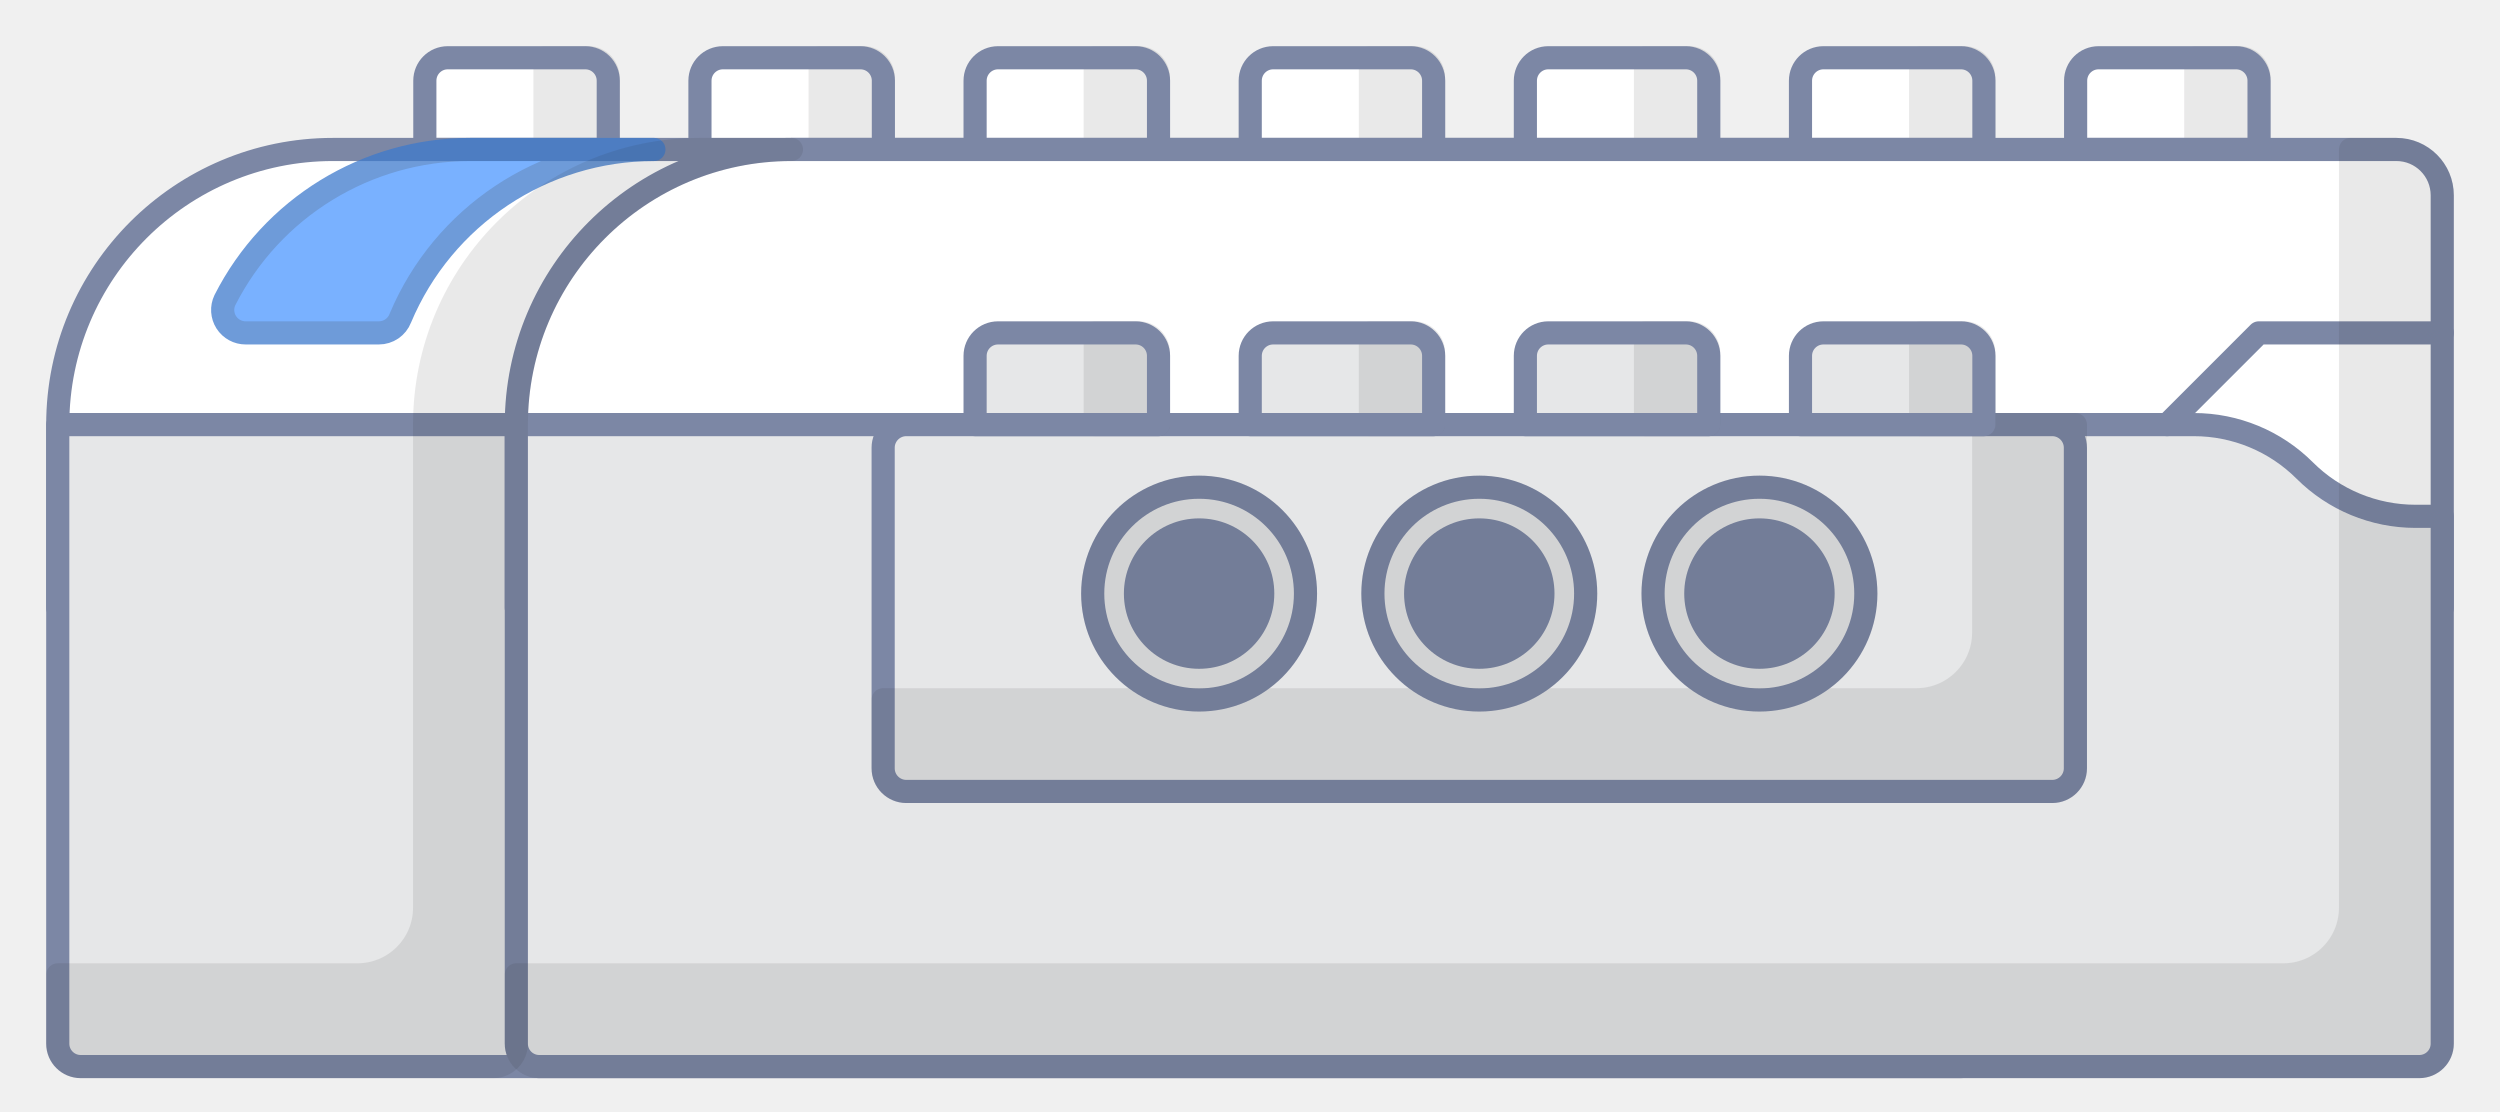
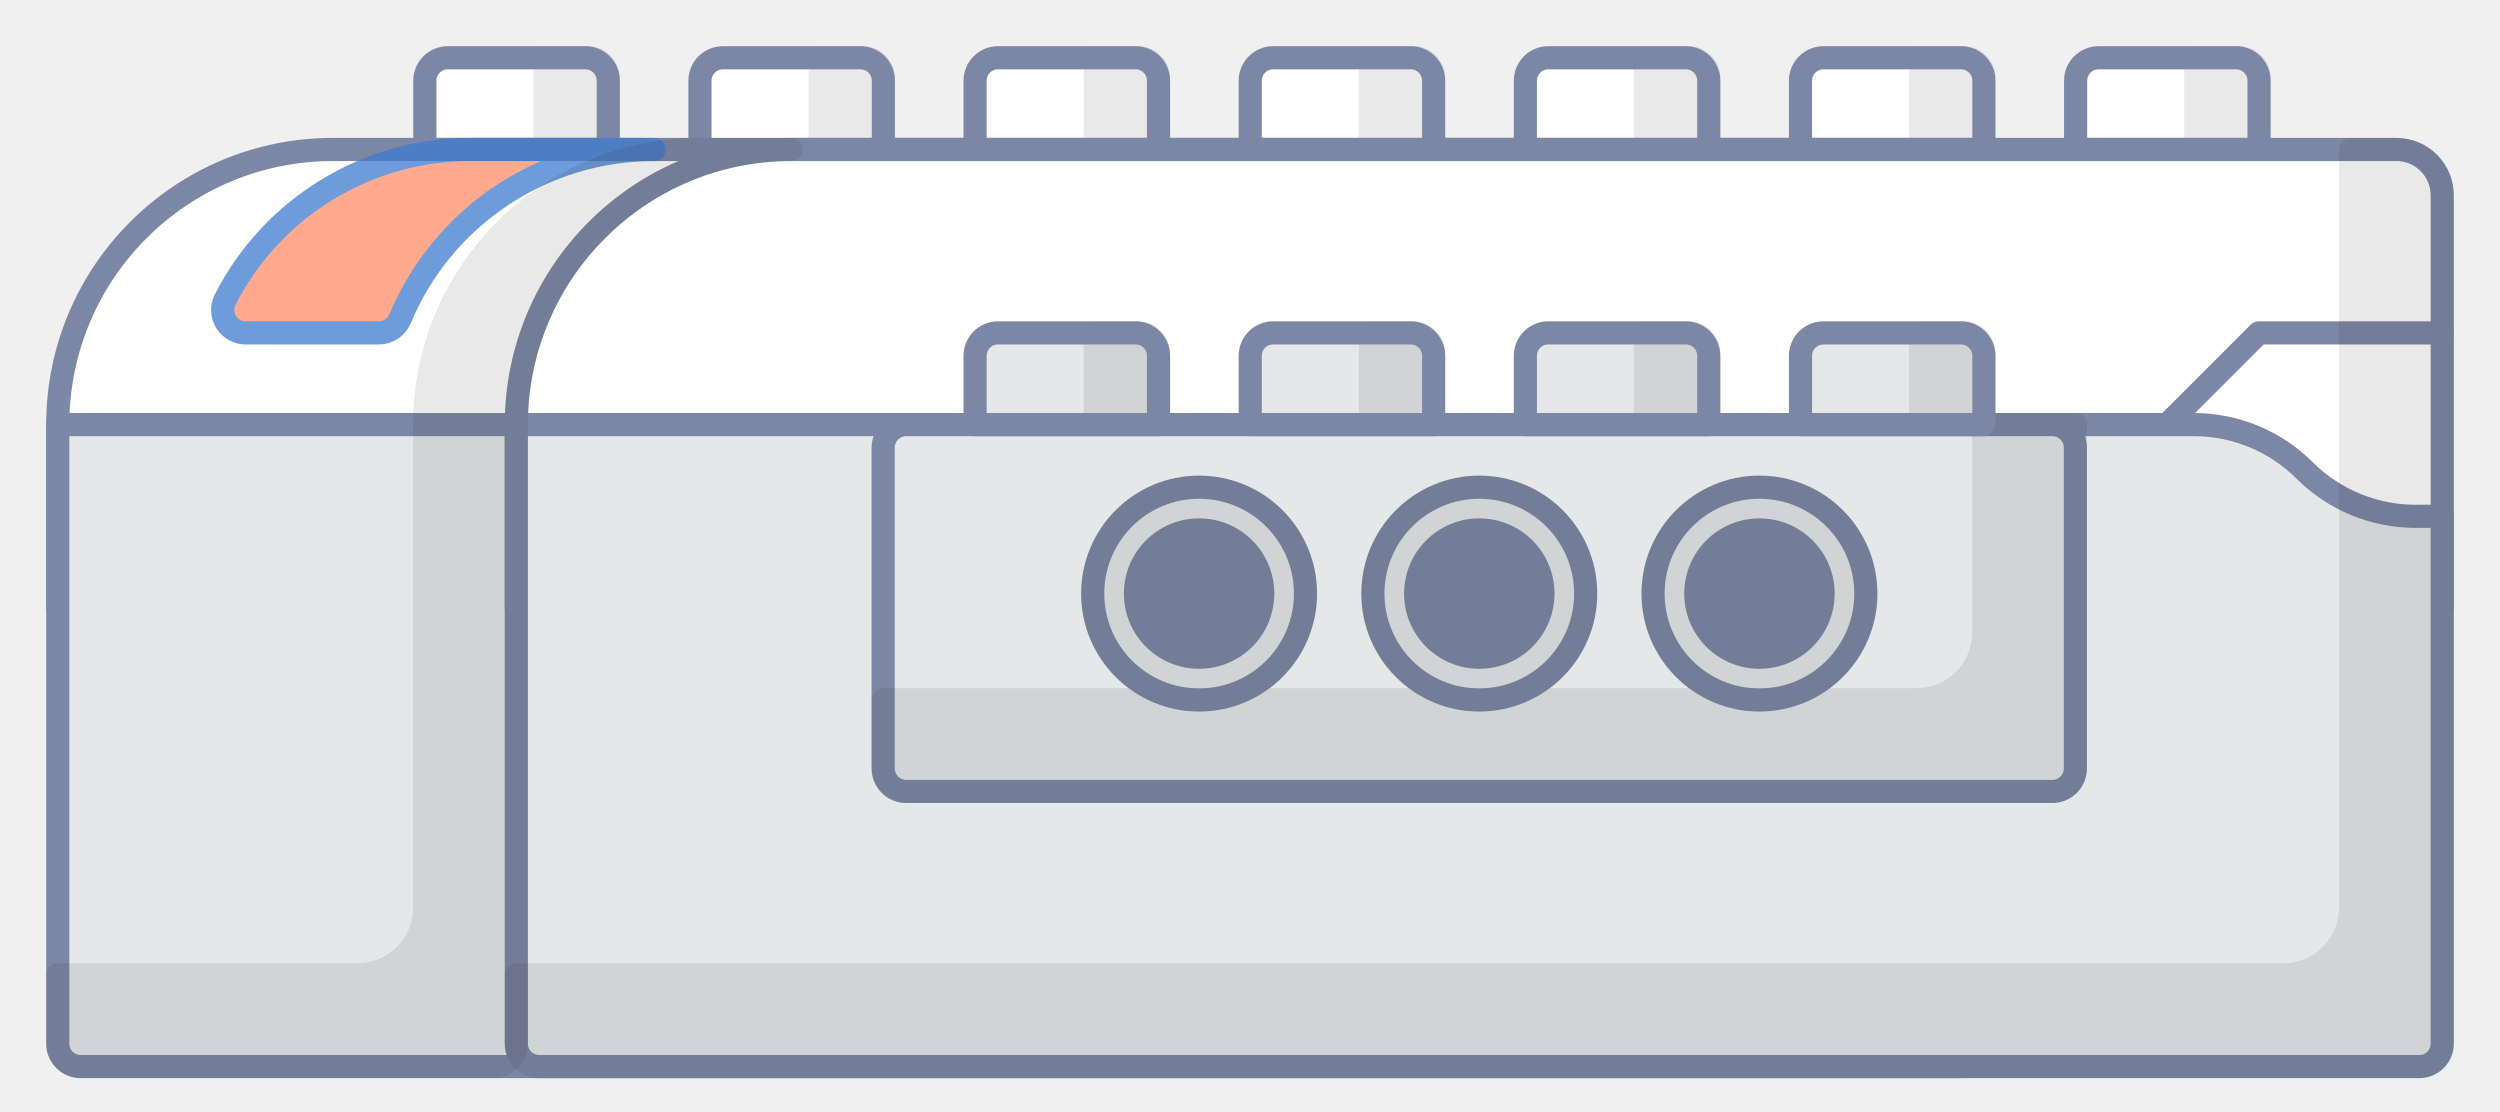
<svg xmlns="http://www.w3.org/2000/svg" width="108px" height="48px" viewBox="0 0 108 48" version="1.1">
  <defs />
  <g id="wedo-illustration" stroke="none" stroke-width="1" fill="none" fill-rule="evenodd">
    <g id="wedo" transform="translate(2, 2)">
      <path d="M17.343,0.495 L23.286,0.495 C23.833,0.495 24.277,0.939 24.277,1.486 L24.277,4.457 L16.353,4.457 L16.353,1.486 C16.353,0.939 16.796,0.495 17.343,0.495 Z" id="Shape" fill="#FFFFFF" fill-rule="nonzero" />
      <path d="M21.543,0.495 L21.543,4.457 L24.267,4.457 L24.267,1.238 C24.235,1.008 24.112,0.8 23.926,0.66 C23.74,0.521 23.506,0.461 23.276,0.495 L21.543,0.495 Z" id="Shape" stroke="#231F20" fill="#231F20" fill-rule="nonzero" opacity="0.1" stroke-linecap="round" stroke-linejoin="round" />
      <path d="M17.343,0.495 L23.286,0.495 C23.833,0.495 24.277,0.939 24.277,1.486 L24.277,4.457 L16.353,4.457 L16.353,1.486 C16.353,0.939 16.796,0.495 17.343,0.495 Z" id="Shape" stroke="#7C87A5" stroke-linecap="round" stroke-linejoin="round" />
      <path d="M12.381,4.457 L81.714,4.457 C82.808,4.457 83.695,5.344 83.695,6.438 L83.695,24.267 L0.495,24.267 L0.495,16.343 C0.495,9.779 5.817,4.457 12.381,4.457 Z" id="Shape" stroke="#7C87A5" fill="#FFFFFF" fill-rule="nonzero" stroke-linecap="round" stroke-linejoin="round" />
-       <path d="M26.248,4.457 C21.461,4.46 17.144,7.333 15.293,11.747 C15.145,12.131 14.774,12.384 14.362,12.381 L8.617,12.381 C8.276,12.383 7.958,12.21 7.774,11.922 C7.591,11.634 7.569,11.273 7.716,10.965 C9.743,6.97 13.844,4.454 18.324,4.457 L26.248,4.457 Z" id="Shape" stroke="#3D79CC" fill="#4C97FF" fill-rule="nonzero" opacity="0.75" stroke-linecap="round" stroke-linejoin="round" />
+       <path d="M26.248,4.457 C21.461,4.46 17.144,7.333 15.293,11.747 C15.145,12.131 14.774,12.384 14.362,12.381 L8.617,12.381 C8.276,12.383 7.958,12.21 7.774,11.922 C7.591,11.634 7.569,11.273 7.716,10.965 C9.743,6.97 13.844,4.454 18.324,4.457 L26.248,4.457 Z" id="Shape" stroke="#3D79CC" fill="#FF8E69" fill-rule="nonzero" opacity="0.75" stroke-linecap="round" stroke-linejoin="round" />
      <path d="M97.562,6.438 L97.562,24.267 L89.638,24.267 L89.638,6.438 C89.638,5.344 88.751,4.457 87.657,4.457 L95.581,4.457 C96.675,4.457 97.562,5.344 97.562,6.438 Z" id="Shape" stroke="#7C87A5" fill="#FFFFFF" fill-rule="nonzero" stroke-linecap="round" stroke-linejoin="round" />
      <path d="M82.705,44.076 L1.486,44.076 C0.939,44.076 0.495,43.633 0.495,43.086 L0.495,16.343 L72.968,16.343 C74.762,16.344 76.483,17.056 77.752,18.324 C79.022,19.592 80.742,20.304 82.536,20.305 L83.695,20.305 L83.695,43.086 C83.695,43.633 83.252,44.076 82.705,44.076 Z" id="Shape" stroke="#7C87A5" fill="#E6E7E8" fill-rule="nonzero" stroke-linecap="round" stroke-linejoin="round" />
      <path d="M88.658,0.495 L94.6,0.495 C95.147,0.495 95.591,0.939 95.591,1.486 L95.591,4.457 L87.667,4.457 L87.667,1.486 C87.667,0.939 88.11,0.495 88.658,0.495 Z" id="Shape" fill="#FFFFFF" fill-rule="nonzero" />
      <path d="M92.857,0.495 L92.857,4.457 L95.581,4.457 L95.581,1.238 C95.549,1.008 95.427,0.8 95.241,0.66 C95.055,0.521 94.82,0.461 94.59,0.495 L92.857,0.495 Z" id="Shape" stroke="#231F20" fill="#231F20" fill-rule="nonzero" opacity="0.1" stroke-linecap="round" stroke-linejoin="round" />
      <path d="M88.658,0.495 L94.6,0.495 C95.147,0.495 95.591,0.939 95.591,1.486 L95.591,4.457 L87.667,4.457 L87.667,1.486 C87.667,0.939 88.11,0.495 88.658,0.495 Z" id="Shape" stroke="#7C87A5" stroke-linecap="round" stroke-linejoin="round" />
      <path d="M76.772,0.495 L82.715,0.495 C83.262,0.495 83.705,0.939 83.705,1.486 L83.705,4.457 L75.781,4.457 L75.781,1.486 C75.781,0.939 76.225,0.495 76.772,0.495 Z" id="Shape" fill="#FFFFFF" fill-rule="nonzero" />
      <path d="M80.971,0.495 L80.971,4.457 L83.695,4.457 L83.695,1.238 C83.663,1.008 83.541,0.8 83.355,0.66 C83.169,0.521 82.935,0.461 82.705,0.495 L80.971,0.495 Z" id="Shape" stroke="#231F20" fill="#231F20" fill-rule="nonzero" opacity="0.1" stroke-linecap="round" stroke-linejoin="round" />
      <path d="M76.772,0.495 L82.715,0.495 C83.262,0.495 83.705,0.939 83.705,1.486 L83.705,4.457 L75.781,4.457 L75.781,1.486 C75.781,0.939 76.225,0.495 76.772,0.495 Z" id="Shape" stroke="#7C87A5" stroke-linecap="round" stroke-linejoin="round" />
      <path d="M64.886,0.495 L70.829,0.495 C71.376,0.495 71.819,0.939 71.819,1.486 L71.819,4.457 L63.896,4.457 L63.896,1.486 C63.896,0.939 64.339,0.495 64.886,0.495 Z" id="Shape" fill="#FFFFFF" fill-rule="nonzero" />
      <path d="M69.086,0.495 L69.086,4.457 L71.81,4.457 L71.81,1.238 C71.778,1.008 71.655,0.8 71.469,0.66 C71.283,0.521 71.049,0.461 70.819,0.495 L69.086,0.495 Z" id="Shape" stroke="#231F20" fill="#231F20" fill-rule="nonzero" opacity="0.1" stroke-linecap="round" stroke-linejoin="round" />
      <path d="M64.886,0.495 L70.829,0.495 C71.376,0.495 71.819,0.939 71.819,1.486 L71.819,4.457 L63.896,4.457 L63.896,1.486 C63.896,0.939 64.339,0.495 64.886,0.495 Z" id="Shape" stroke="#7C87A5" stroke-linecap="round" stroke-linejoin="round" />
      <path d="M53,0.495 L58.943,0.495 C59.49,0.495 59.934,0.939 59.934,1.486 L59.934,4.457 L52.01,4.457 L52.01,1.486 C52.01,0.939 52.453,0.495 53,0.495 Z" id="Shape" fill="#FFFFFF" fill-rule="nonzero" />
      <path d="M57.2,0.495 L57.2,4.457 L59.924,4.457 L59.924,1.238 C59.892,1.008 59.769,0.8 59.583,0.66 C59.397,0.521 59.163,0.461 58.933,0.495 L57.2,0.495 Z" id="Shape" stroke="#231F20" fill="#231F20" fill-rule="nonzero" opacity="0.1" stroke-linecap="round" stroke-linejoin="round" />
      <path d="M53,0.495 L58.943,0.495 C59.49,0.495 59.934,0.939 59.934,1.486 L59.934,4.457 L52.01,4.457 L52.01,1.486 C52.01,0.939 52.453,0.495 53,0.495 Z" id="Shape" stroke="#7C87A5" stroke-linecap="round" stroke-linejoin="round" />
      <path d="M41.115,0.495 L47.058,0.495 C47.605,0.495 48.048,0.939 48.048,1.486 L48.048,4.457 L40.124,4.457 L40.124,1.486 C40.124,0.939 40.568,0.495 41.115,0.495 Z" id="Shape" fill="#FFFFFF" fill-rule="nonzero" />
      <path d="M45.314,0.495 L45.314,4.457 L48.038,4.457 L48.038,1.238 C48.006,1.008 47.884,0.8 47.698,0.66 C47.512,0.521 47.278,0.461 47.048,0.495 L45.314,0.495 Z" id="Shape" stroke="#231F20" fill="#231F20" fill-rule="nonzero" opacity="0.1" stroke-linecap="round" stroke-linejoin="round" />
      <path d="M41.115,0.495 L47.058,0.495 C47.605,0.495 48.048,0.939 48.048,1.486 L48.048,4.457 L40.124,4.457 L40.124,1.486 C40.124,0.939 40.568,0.495 41.115,0.495 Z" id="Shape" stroke="#7C87A5" stroke-linecap="round" stroke-linejoin="round" />
      <path d="M29.229,0.495 L35.172,0.495 C35.719,0.495 36.162,0.939 36.162,1.486 L36.162,4.457 L28.238,4.457 L28.238,1.486 C28.238,0.939 28.682,0.495 29.229,0.495 Z" id="Shape" fill="#FFFFFF" fill-rule="nonzero" />
      <path d="M33.429,0.495 L33.429,4.457 L36.152,4.457 L36.152,1.238 C36.121,1.008 35.998,0.8 35.812,0.66 C35.626,0.521 35.392,0.461 35.162,0.495 L33.429,0.495 Z" id="Shape" stroke="#231F20" fill="#231F20" fill-rule="nonzero" opacity="0.1" stroke-linecap="round" stroke-linejoin="round" />
      <path d="M29.229,0.495 L35.172,0.495 C35.719,0.495 36.162,0.939 36.162,1.486 L36.162,4.457 L28.238,4.457 L28.238,1.486 C28.238,0.939 28.682,0.495 29.229,0.495 Z" id="Shape" stroke="#7C87A5" stroke-linecap="round" stroke-linejoin="round" />
      <path d="M32.19,4.457 L101.524,4.457 C102.618,4.457 103.505,5.344 103.505,6.438 L103.505,24.267 L20.305,24.267 L20.305,16.343 C20.305,9.779 25.626,4.457 32.19,4.457 Z" id="Shape" stroke="#7C87A5" fill="#FFFFFF" fill-rule="nonzero" stroke-linecap="round" stroke-linejoin="round" />
      <path d="M102.514,44.076 L21.295,44.076 C20.748,44.076 20.305,43.633 20.305,43.086 L20.305,16.343 L92.778,16.343 C94.572,16.344 96.292,17.056 97.562,18.324 C98.831,19.592 100.552,20.304 102.346,20.305 L103.505,20.305 L103.505,43.086 C103.505,43.633 103.061,44.076 102.514,44.076 Z" id="Shape" stroke="#7C87A5" fill="#E6E7E8" fill-rule="nonzero" stroke-linecap="round" stroke-linejoin="round" />
      <rect id="Rectangle-path" stroke="#7C87A5" fill="#E6E7E8" fill-rule="nonzero" stroke-linecap="round" stroke-linejoin="round" x="36.152" y="16.343" width="51.505" height="15.848" rx="1" />
      <polyline id="Shape" stroke="#7C87A5" stroke-linecap="round" stroke-linejoin="round" points="91.619 16.343 95.581 12.381 103.505 12.381" />
      <path d="M87.657,16.343 L87.657,31.2 C87.657,31.747 87.214,32.19 86.667,32.19 L37.143,32.19 C36.596,32.19 36.152,31.747 36.152,31.2 L36.152,28.229 L80.793,28.229 C82.396,28.229 83.695,26.929 83.695,25.326 L83.695,16.343 L87.657,16.343 Z" id="Shape" stroke="#231F20" fill="#231F20" fill-rule="nonzero" opacity="0.1" stroke-linecap="round" stroke-linejoin="round" />
      <path d="M103.505,6.438 L103.505,43.086 C103.505,43.633 103.061,44.076 102.514,44.076 L21.295,44.076 C20.748,44.076 20.305,43.633 20.305,43.086 L20.305,40.114 L96.641,40.114 C98.244,40.114 99.543,38.815 99.543,37.212 L99.543,4.457 L101.524,4.457 C102.618,4.457 103.505,5.344 103.505,6.438 Z" id="Shape" stroke="#231F20" fill="#231F20" fill-rule="nonzero" opacity="0.1" stroke-linecap="round" stroke-linejoin="round" />
      <path d="M32.19,4.457 C25.626,4.457 20.305,9.779 20.305,16.343 L20.305,43.086 C20.305,43.633 19.861,44.076 19.314,44.076 L1.486,44.076 C0.939,44.076 0.495,43.633 0.495,43.086 L0.495,40.114 L13.441,40.114 C15.044,40.114 16.343,38.815 16.343,37.212 L16.343,16.343 C16.343,9.779 21.664,4.457 28.229,4.457 L32.19,4.457 Z" id="Shape" stroke="#231F20" fill="#231F20" fill-rule="nonzero" opacity="0.1" stroke-linecap="round" stroke-linejoin="round" />
      <path d="M76.772,12.381 L82.715,12.381 C83.262,12.381 83.705,12.824 83.705,13.371 L83.705,16.343 L75.781,16.343 L75.781,13.371 C75.781,12.824 76.225,12.381 76.772,12.381 Z" id="Shape" fill="#E6E7E8" fill-rule="nonzero" />
      <path d="M80.971,12.381 L80.971,16.343 L83.695,16.343 L83.695,13.124 C83.663,12.893 83.541,12.685 83.355,12.546 C83.169,12.406 82.935,12.347 82.705,12.381 L80.971,12.381 Z" id="Shape" stroke="#231F20" fill="#231F20" fill-rule="nonzero" opacity="0.1" stroke-linecap="round" stroke-linejoin="round" />
      <path d="M76.772,12.381 L82.715,12.381 C83.262,12.381 83.705,12.824 83.705,13.371 L83.705,16.343 L75.781,16.343 L75.781,13.371 C75.781,12.824 76.225,12.381 76.772,12.381 Z" id="Shape" stroke="#7C87A5" stroke-linecap="round" stroke-linejoin="round" />
      <path d="M41.115,12.381 L47.058,12.381 C47.605,12.381 48.048,12.824 48.048,13.371 L48.048,16.343 L40.124,16.343 L40.124,13.371 C40.124,12.824 40.568,12.381 41.115,12.381 Z" id="Shape" fill="#E6E7E8" fill-rule="nonzero" />
      <path d="M45.314,12.381 L45.314,16.343 L48.038,16.343 L48.038,13.124 C48.006,12.893 47.884,12.685 47.698,12.546 C47.512,12.406 47.278,12.347 47.048,12.381 L45.314,12.381 Z" id="Shape" stroke="#231F20" fill="#231F20" fill-rule="nonzero" opacity="0.1" stroke-linecap="round" stroke-linejoin="round" />
      <path d="M41.115,12.381 L47.058,12.381 C47.605,12.381 48.048,12.824 48.048,13.371 L48.048,16.343 L40.124,16.343 L40.124,13.371 C40.124,12.824 40.568,12.381 41.115,12.381 Z" id="Shape" stroke="#7C87A5" stroke-linecap="round" stroke-linejoin="round" />
      <path d="M64.886,12.381 L70.829,12.381 C71.376,12.381 71.819,12.824 71.819,13.371 L71.819,16.343 L63.896,16.343 L63.896,13.371 C63.896,12.824 64.339,12.381 64.886,12.381 Z" id="Shape" fill="#E6E7E8" fill-rule="nonzero" />
      <path d="M69.086,12.381 L69.086,16.343 L71.81,16.343 L71.81,13.124 C71.778,12.893 71.655,12.685 71.469,12.546 C71.283,12.406 71.049,12.347 70.819,12.381 L69.086,12.381 Z" id="Shape" stroke="#231F20" fill="#231F20" fill-rule="nonzero" opacity="0.1" stroke-linecap="round" stroke-linejoin="round" />
      <path d="M64.886,12.381 L70.829,12.381 C71.376,12.381 71.819,12.824 71.819,13.371 L71.819,16.343 L63.896,16.343 L63.896,13.371 C63.896,12.824 64.339,12.381 64.886,12.381 Z" id="Shape" stroke="#7C87A5" stroke-linecap="round" stroke-linejoin="round" />
      <path d="M53,12.381 L58.943,12.381 C59.49,12.381 59.934,12.824 59.934,13.371 L59.934,16.343 L52.01,16.343 L52.01,13.371 C52.01,12.824 52.453,12.381 53,12.381 Z" id="Shape" fill="#E6E7E8" fill-rule="nonzero" />
      <path d="M57.2,12.381 L57.2,16.343 L59.924,16.343 L59.924,13.124 C59.892,12.893 59.769,12.685 59.583,12.546 C59.397,12.406 59.163,12.347 58.933,12.381 L57.2,12.381 Z" id="Shape" stroke="#231F20" fill="#231F20" fill-rule="nonzero" opacity="0.1" stroke-linecap="round" stroke-linejoin="round" />
      <path d="M53,12.381 L58.943,12.381 C59.49,12.381 59.934,12.824 59.934,13.371 L59.934,16.343 L52.01,16.343 L52.01,13.371 C52.01,12.824 52.453,12.381 53,12.381 Z" id="Shape" stroke="#7C87A5" stroke-linecap="round" stroke-linejoin="round" />
      <circle id="Oval" stroke="#7C87A5" stroke-linecap="round" stroke-linejoin="round" cx="49.801" cy="23.643" r="4.596" />
      <circle id="Oval" fill="#7C87A5" fill-rule="nonzero" cx="49.801" cy="23.643" r="3.249" />
      <circle id="Oval" stroke="#231F20" fill="#231F20" fill-rule="nonzero" opacity="0.1" stroke-linecap="round" stroke-linejoin="round" cx="49.801" cy="23.643" r="4.596" />
      <circle id="Oval" stroke="#7C87A5" stroke-linecap="round" stroke-linejoin="round" cx="61.905" cy="23.643" r="4.596" />
      <circle id="Oval" fill="#7C87A5" fill-rule="nonzero" cx="61.905" cy="23.643" r="3.249" />
      <circle id="Oval" stroke="#231F20" fill="#231F20" fill-rule="nonzero" opacity="0.1" stroke-linecap="round" stroke-linejoin="round" cx="61.905" cy="23.643" r="4.596" />
      <circle id="Oval" stroke="#7C87A5" stroke-linecap="round" stroke-linejoin="round" cx="74.008" cy="23.643" r="4.596" />
      <circle id="Oval" fill="#7C87A5" fill-rule="nonzero" cx="74.008" cy="23.643" r="3.249" />
      <circle id="Oval" stroke="#231F20" fill="#231F20" fill-rule="nonzero" opacity="0.1" stroke-linecap="round" stroke-linejoin="round" cx="74.008" cy="23.643" r="4.596" />
    </g>
  </g>
</svg>
